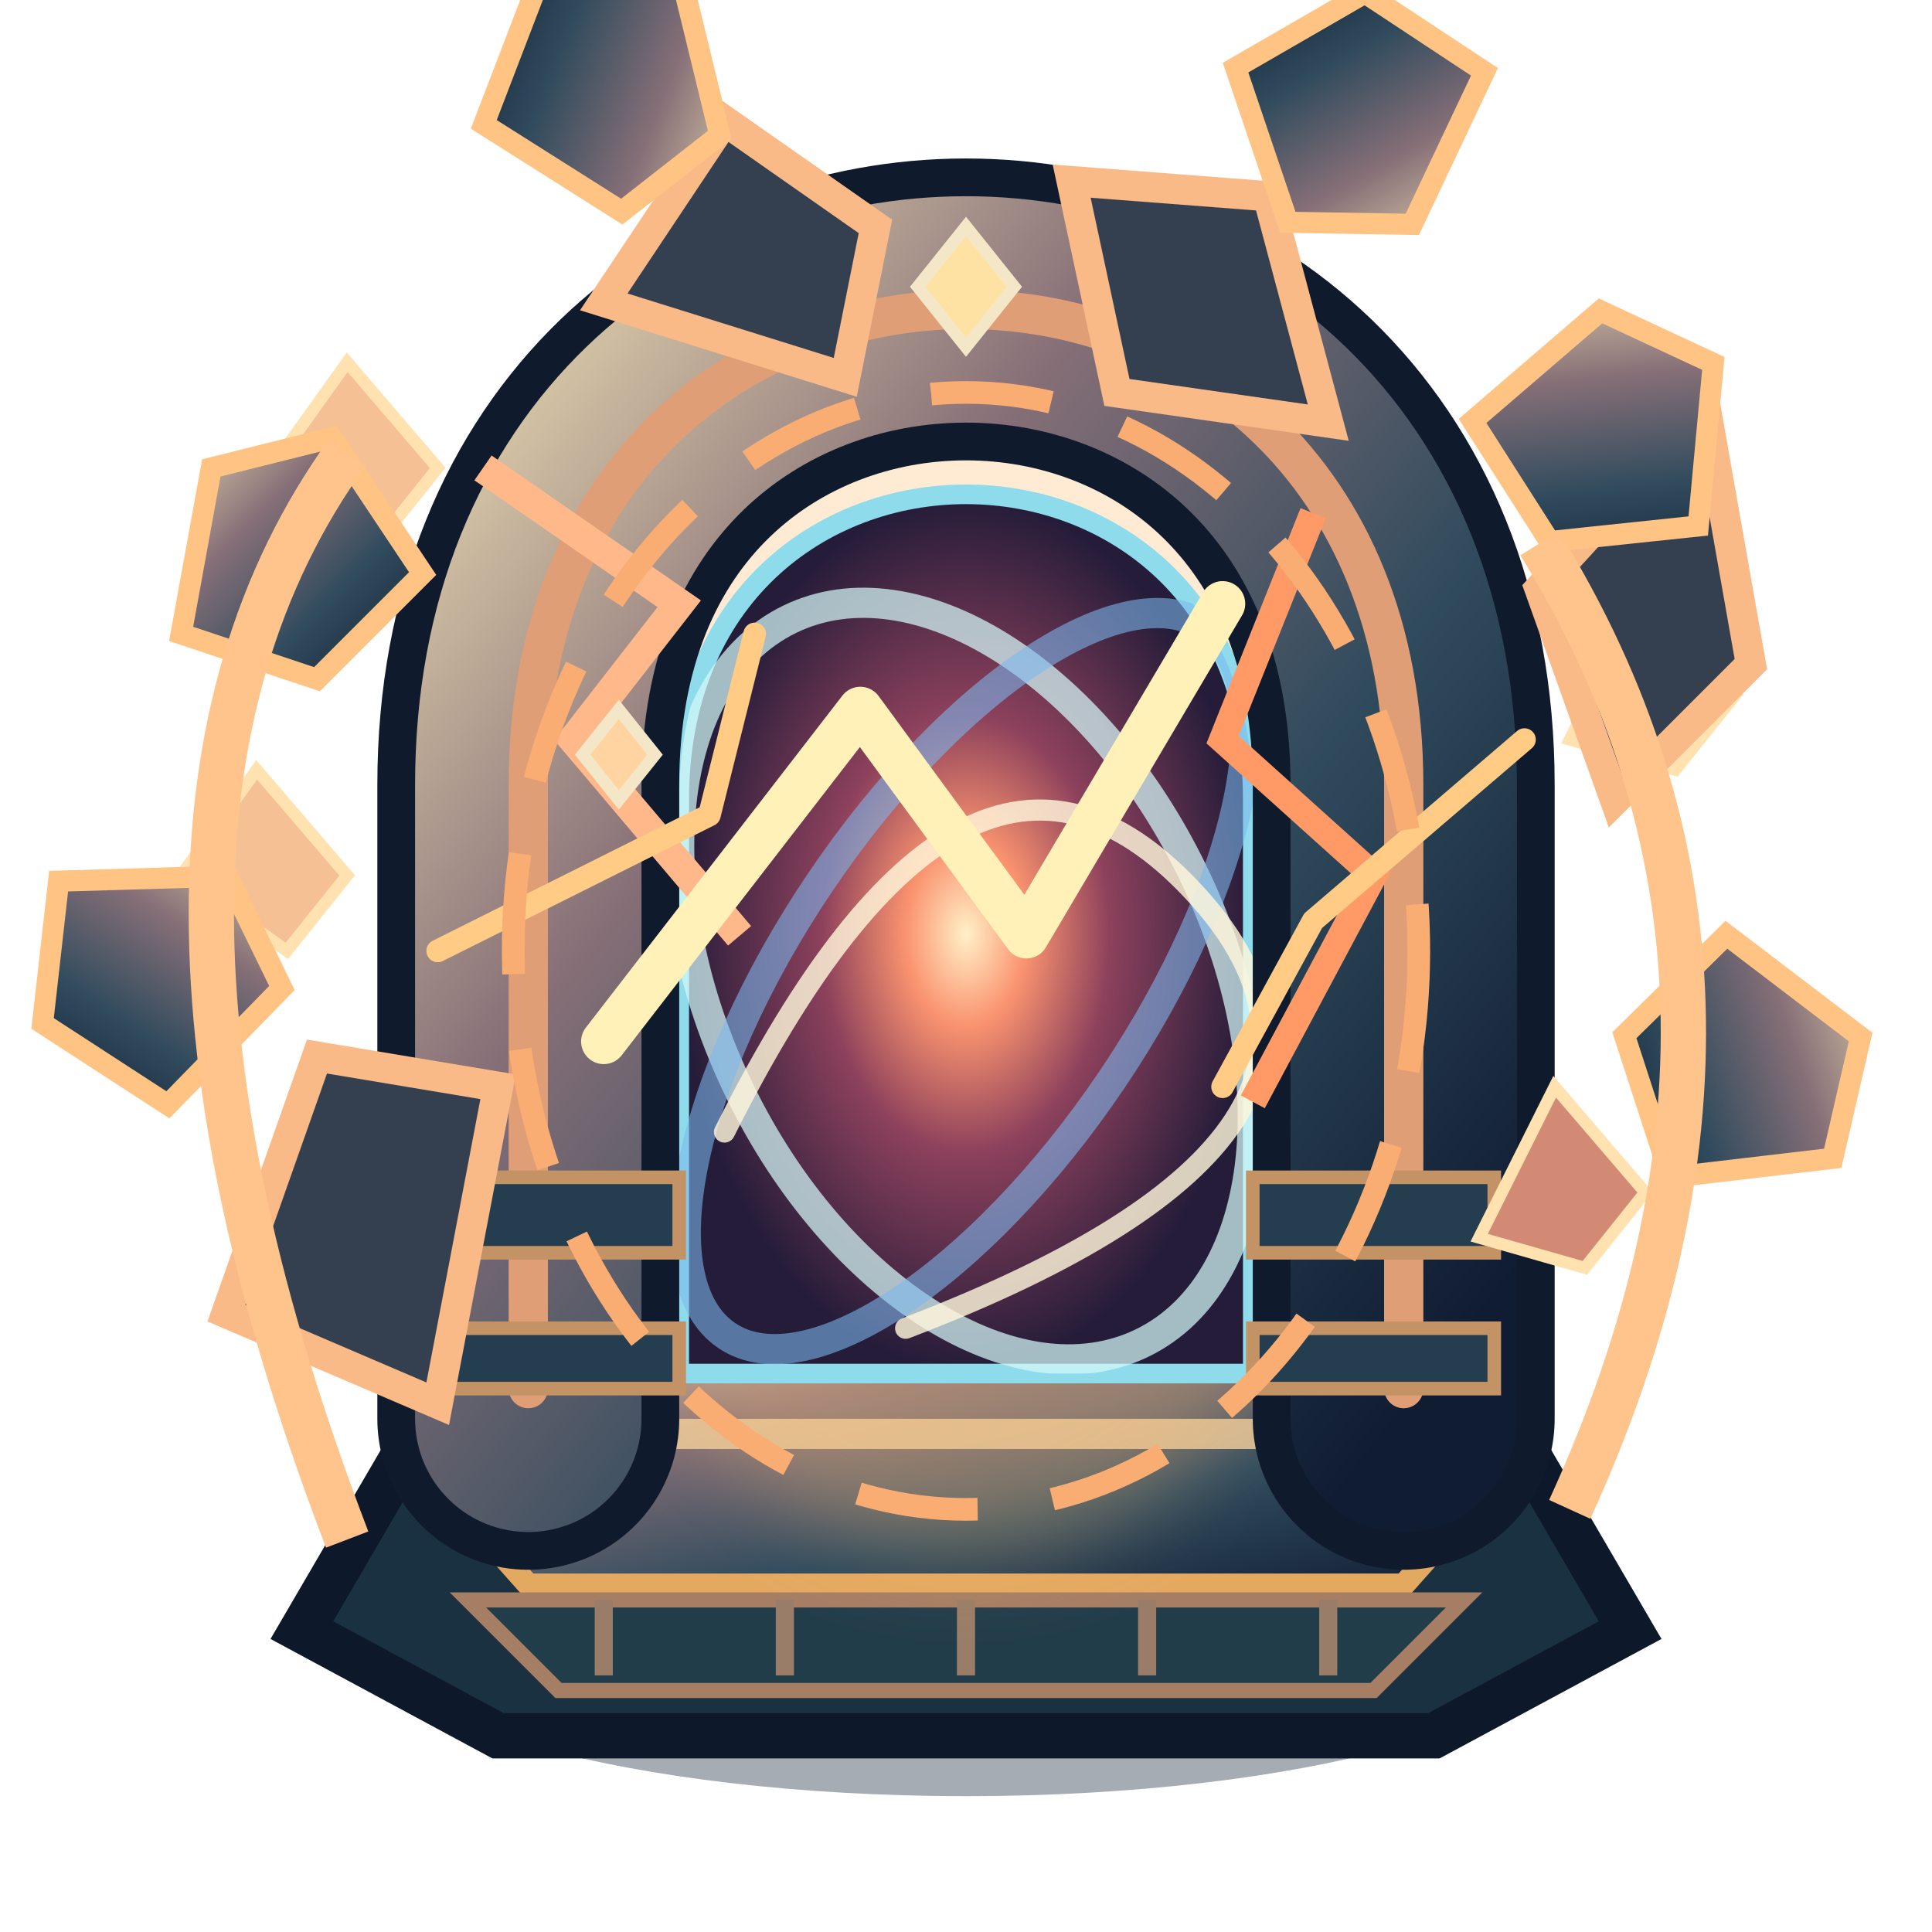
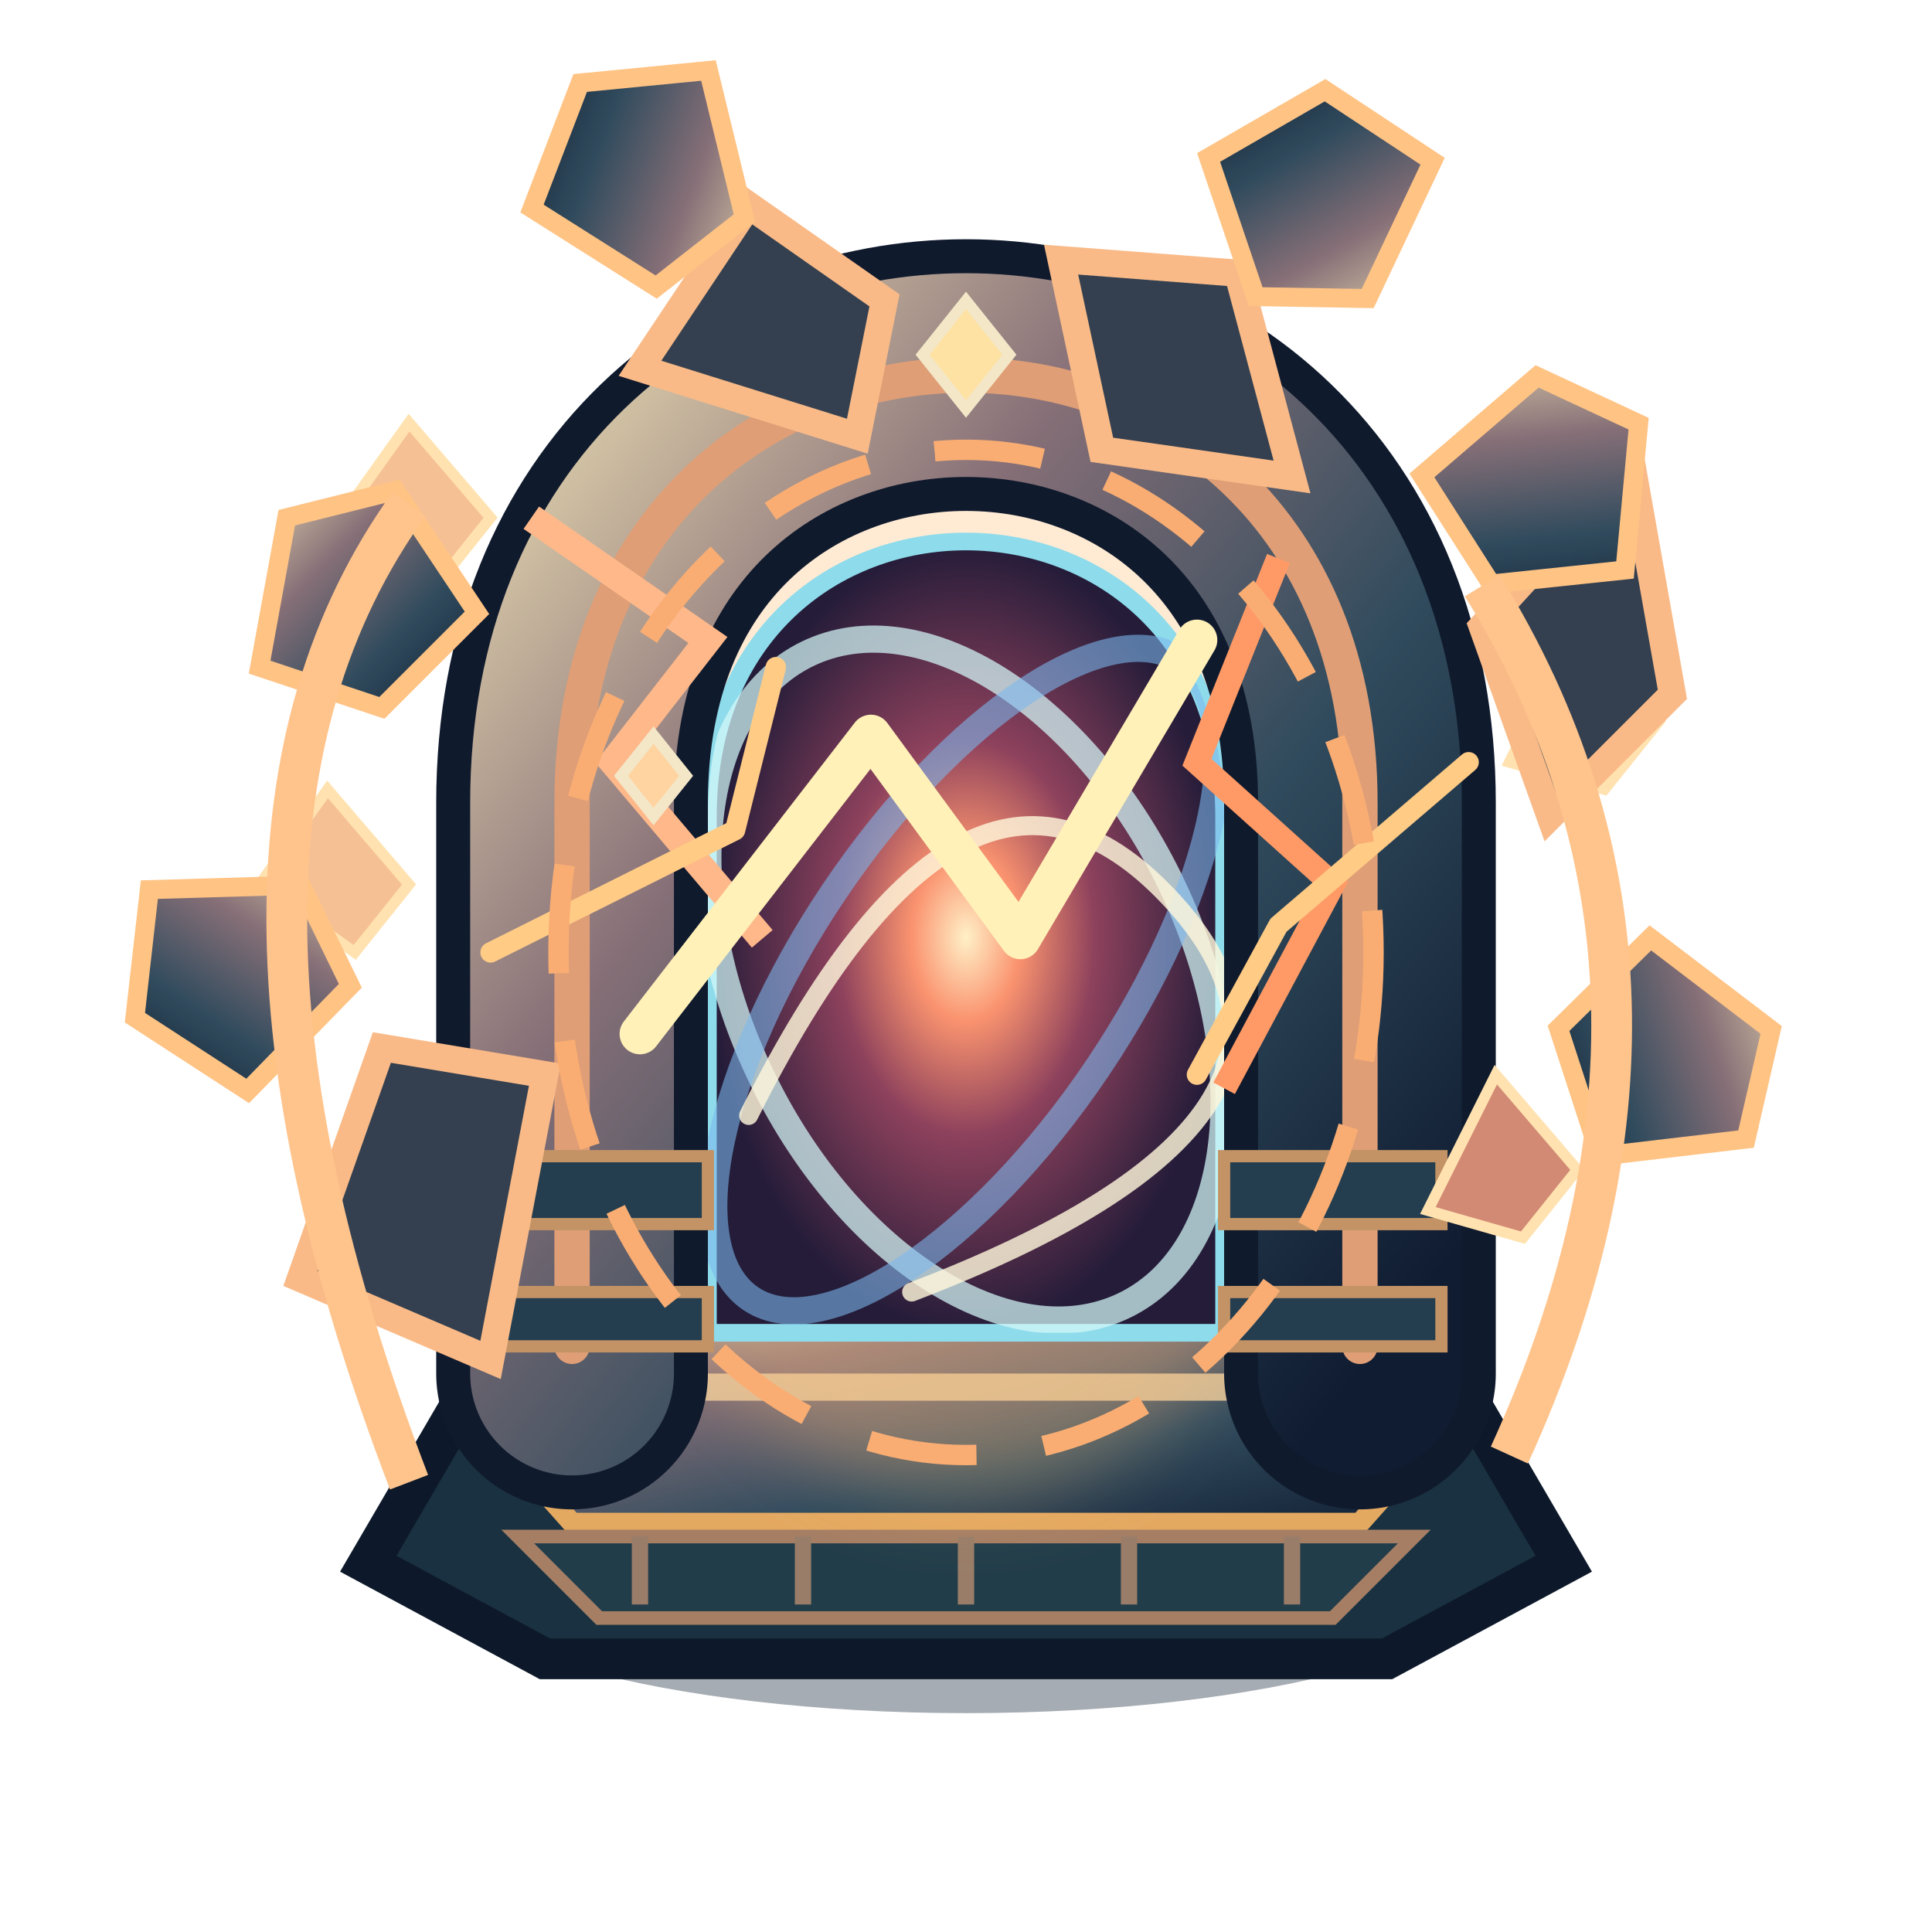
<svg xmlns="http://www.w3.org/2000/svg" viewBox="0 0 128 128" width="128" height="128" fill="none" role="img" aria-label="b4">
  <defs>
    <linearGradient id="iron" x2="1" y2="1">
      <stop stop-color="#ddceaa" />
      <stop offset=".32" stop-color="#866f77" />
      <stop offset=".65" stop-color="#304b5d" />
      <stop offset="1" stop-color="#101c31" />
    </linearGradient>
    <linearGradient id="edge" x2="0" y2="1">
      <stop stop-color="#f6d69f" />
      <stop offset=".46" stop-color="#c78e57" />
      <stop offset="1" stop-color="#534256" />
    </linearGradient>
    <radialGradient id="heart">
      <stop stop-color="#d0fff6" />
      <stop offset=".22" stop-color="#83dbe9" />
      <stop offset=".58" stop-color="#4f5ed2" />
      <stop offset="1" stop-color="#1a214b" />
    </radialGradient>
    <radialGradient id="abyss">
      <stop stop-color="#fff0c7" />
      <stop offset=".21" stop-color="#fa936f" />
      <stop offset=".5" stop-color="#8d415c" />
      <stop offset="1" stop-color="#241c39" />
    </radialGradient>
    <radialGradient id="courier">
      <stop stop-color="#eafffc" />
      <stop offset=".28" stop-color="#77f2d6" />
      <stop offset=".62" stop-color="#257f9b" />
      <stop offset="1" stop-color="#182c4c" />
    </radialGradient>
    <filter id="halo" x="-80%" y="-80%" width="260%" height="260%">
      <feGaussianBlur stdDeviation="2.7" />
    </filter>
    <filter id="soft" x="-50%" y="-50%" width="200%" height="200%">
      <feGaussianBlur stdDeviation="1.2" />
    </filter>
    <clipPath id="gateway">
      <path d="M45 91V53C45 26 83 26 83 53V91Z" />
    </clipPath>
  </defs>
-   <ellipse cx="64" cy="108" rx="40" ry="11" fill="#07192b" opacity=".36" />
-   <path d="M27 96L38 87H90L101 96 108 108 95 115H33L20 108Z" fill="#1a3141" stroke="#0d192a" stroke-width="3" />
-   <path d="M27 96L38 88H90L101 96 93 105H35Z" fill="url(#iron)" stroke="#e4a961" stroke-width="1.5" />
-   <path d="M31 106H97L91 112H37Z" fill="#223d4a" stroke="#a57e64" stroke-width="1" />
-   <path d="M40 95H88" stroke="#f4d2a0" stroke-width="2" opacity=".8" />
-   <path d="M40 106v5" stroke="#997d68" stroke-width="1.2" />
-   <path d="M52 106v5" stroke="#997d68" stroke-width="1.2" />
-   <path d="M64 106v5" stroke="#997d68" stroke-width="1.2" />
-   <path d="M76 106v5" stroke="#997d68" stroke-width="1.2" />
-   <path d="M88 106v5" stroke="#997d68" stroke-width="1.2" />
-   <g opacity=".32" filter="url(#halo)">
-     <ellipse cx="64" cy="62" rx="29" ry="41" fill="#ffc077" />
+   <g transform="translate(64 64) scale(.9) translate(-64 -64)">
+     <ellipse cx="64" cy="108" rx="40" ry="11" fill="#07192b" opacity=".36" />
+     <path d="M27 96L38 87H90L101 96 108 108 95 115H33L20 108Z" fill="#1a3141" stroke="#0d192a" stroke-width="3" />
+     <path d="M27 96L38 88H90L101 96 93 105H35Z" fill="url(#iron)" stroke="#e4a961" stroke-width="1.5" />
+     <path d="M31 106H97L91 112H37Z" fill="#223d4a" stroke="#a57e64" stroke-width="1" />
+     <path d="M40 95H88" stroke="#f4d2a0" stroke-width="2" opacity=".8" />
+     <path d="M40 106v5" stroke="#997d68" stroke-width="1.2" />
+     <path d="M52 106v5" stroke="#997d68" stroke-width="1.2" />
+     <path d="M64 106v5" stroke="#997d68" stroke-width="1.2" />
+     <path d="M76 106v5" stroke="#997d68" stroke-width="1.2" />
+     <path d="M88 106v5" stroke="#997d68" stroke-width="1.2" />
+     <g opacity=".32" filter="url(#halo)">
+       <ellipse cx="64" cy="62" rx="29" ry="41" fill="#ffc077" />
+     </g>
+     <path d="M45 91V53C45 26 83 26 83 53V91Z" fill="url(#abyss)" stroke="#8edbeb" stroke-width="1.3" />
+     <g clip-path="url(#gateway)">
+       <ellipse cx="64" cy="65" rx="16.667" ry="26.667" transform="rotate(-26 64 65)" fill="none" stroke="#d5fafa" stroke-width="2" opacity=".72" />
+       <ellipse cx="64" cy="65" rx="11.667" ry="28.333" transform="rotate(34 64 65)" fill="none" stroke="#7cb9ee" stroke-width="2" opacity=".58" />
+       <path d="M48 75Q64 43 79 59T60 88" fill="none" stroke="#fff7da" stroke-width="1.4" stroke-linecap="round" stroke-linejoin="round" opacity=".82" />
+     </g>
+     <path d="M35 94V52C35 10 93 10 93 52V94" fill="none" stroke="#101a2d" stroke-width="20" stroke-linecap="round" />
+     <path d="M35 94V52C35 10 93 10 93 52V94" fill="none" stroke="url(#iron)" stroke-width="15" stroke-linecap="round" />
+     <path d="M35 92V52C35 10 93 10 93 52V92" fill="none" stroke="#df9e76" stroke-width="2.6" stroke-linecap="round" />
+     <path d="M29 78h16v5h-16zM29 88h16v4h-16z" fill="#243e4f" stroke="#c39365" stroke-width=".9" />
+     <path d="M83 78h16v5h-16zM83 88h16v4h-16z" fill="#243e4f" stroke="#c39365" stroke-width=".9" />
+     <path d="M64 15L67.2 19 64 23 60.8 19Z" fill="#fee2a4" stroke="#f3e7c8" stroke-width=".8" />
+     <path d="M32 31L45 40 38 49 49 62" fill="none" stroke="#ffb889" stroke-width="2" />
+     <path d="M87 34L81 49 91 58 83 73" fill="none" stroke="#ff9a66" stroke-width="1.8" />
+     <path d="M41 47L43.4 50 41 53 38.6 50Z" fill="#ffd4a1" stroke="#f3e7c8" stroke-width=".8" />
+     <path d="M12 58l5 -7 6 7 -4 5Z" fill="#f6c095" stroke="#ffe2af" stroke-width=".8" />
+     <path d="M104 49l5 -10 6 7 -4 5Z" fill="#d28a75" stroke="#ffe2af" stroke-width=".8" />
+     <path d="M18 31l5 -7 6 7 -4 5Z" fill="#f6c095" stroke="#ffe2af" stroke-width=".8" />
+     <path d="M98 82l5 -10 6 7 -4 5Z" fill="#d28a75" stroke="#ffe2af" stroke-width=".8" />
+     <path d="M29 63L47 54 50 42 M101 49L87 61 81 72" fill="none" stroke="#ffcb85" stroke-width="1.5" stroke-linecap="round" stroke-linejoin="round" />
+     <g stroke="#f9ba87" stroke-width="2" fill="#344050">
+       <path d="M15 87L21 70 33 72 29 93Z" />
+       <path d="M102 39L113 27 116 44 107 53Z" />
+       <path d="M40 20L48 8 58 15 56 25Z" />
+       <path d="M71 12L84 13 88 28 74 26Z" />
+     </g>
+     <path d="M40 69L57 47 68 62 81 40" fill="none" stroke="#fff1b8" stroke-width="3" stroke-linecap="round" stroke-linejoin="round" />
+     <ellipse cx="64" cy="63" rx="30" ry="37" fill="none" stroke="#f9ad73" stroke-width="1.5" stroke-dasharray="8 5" />
+     <g>
+       <path d="M14 31l8 -2 6 9 -7 7 -9 -3Z" fill="url(#iron)" stroke="#ffc384" stroke-width="1.4" transform="rotate(0 18 36)" />
+       <path d="M102 22l8 -2 6 9 -7 7 -9 -3Z" fill="url(#iron)" stroke="#ffc384" stroke-width="1.4" transform="rotate(39 106 27)" />
+       <path d="M7 58l8 -2 6 9 -7 7 -9 -3Z" fill="url(#iron)" stroke="#ffc384" stroke-width="1.4" transform="rotate(78 11 63)" />
+       <path d="M113 65l8 -2 6 9 -7 7 -9 -3Z" fill="url(#iron)" stroke="#ffc384" stroke-width="1.4" transform="rotate(117 117 70)" />
+       <path d="M38 1l8 -2 6 9 -7 7 -9 -3Z" fill="url(#iron)" stroke="#ffc384" stroke-width="1.4" transform="rotate(156 42 6)" />
+       <path d="M87 4l8 -2 6 9 -7 7 -9 -3Z" fill="url(#iron)" stroke="#ffc384" stroke-width="1.4" transform="rotate(195 91 9)" />
+     </g>
+     <path d="M23 102Q5 55 23 30M104 100Q120 65 102 36" stroke="#ffc48c" stroke-width="3" fill="none" />
  </g>
-   <path d="M45 91V53C45 26 83 26 83 53V91Z" fill="url(#abyss)" stroke="#8edbeb" stroke-width="1.3" />
-   <g clip-path="url(#gateway)">
-     <ellipse cx="64" cy="65" rx="16.667" ry="26.667" transform="rotate(-26 64 65)" fill="none" stroke="#d5fafa" stroke-width="2" opacity=".72" />
-     <ellipse cx="64" cy="65" rx="11.667" ry="28.333" transform="rotate(34 64 65)" fill="none" stroke="#7cb9ee" stroke-width="2" opacity=".58" />
-     <path d="M48 75Q64 43 79 59T60 88" fill="none" stroke="#fff7da" stroke-width="1.4" stroke-linecap="round" stroke-linejoin="round" opacity=".82" />
-   </g>
-   <path d="M35 94V52C35 10 93 10 93 52V94" fill="none" stroke="#101a2d" stroke-width="20" stroke-linecap="round" />
-   <path d="M35 94V52C35 10 93 10 93 52V94" fill="none" stroke="url(#iron)" stroke-width="15" stroke-linecap="round" />
-   <path d="M35 92V52C35 10 93 10 93 52V92" fill="none" stroke="#df9e76" stroke-width="2.6" stroke-linecap="round" />
-   <path d="M29 78h16v5h-16zM29 88h16v4h-16z" fill="#243e4f" stroke="#c39365" stroke-width=".9" />
-   <path d="M83 78h16v5h-16zM83 88h16v4h-16z" fill="#243e4f" stroke="#c39365" stroke-width=".9" />
-   <path d="M64 15L67.2 19 64 23 60.8 19Z" fill="#fee2a4" stroke="#f3e7c8" stroke-width=".8" />
-   <path d="M32 31L45 40 38 49 49 62" fill="none" stroke="#ffb889" stroke-width="2" />
-   <path d="M87 34L81 49 91 58 83 73" fill="none" stroke="#ff9a66" stroke-width="1.8" />
-   <path d="M41 47L43.4 50 41 53 38.6 50Z" fill="#ffd4a1" stroke="#f3e7c8" stroke-width=".8" />
-   <path d="M12 58l5 -7 6 7 -4 5Z" fill="#f6c095" stroke="#ffe2af" stroke-width=".8" />
-   <path d="M104 49l5 -10 6 7 -4 5Z" fill="#d28a75" stroke="#ffe2af" stroke-width=".8" />
-   <path d="M18 31l5 -7 6 7 -4 5Z" fill="#f6c095" stroke="#ffe2af" stroke-width=".8" />
-   <path d="M98 82l5 -10 6 7 -4 5Z" fill="#d28a75" stroke="#ffe2af" stroke-width=".8" />
-   <path d="M29 63L47 54 50 42 M101 49L87 61 81 72" fill="none" stroke="#ffcb85" stroke-width="1.5" stroke-linecap="round" stroke-linejoin="round" />
-   <g stroke="#f9ba87" stroke-width="2" fill="#344050">
-     <path d="M15 87L21 70 33 72 29 93Z" />
-     <path d="M102 39L113 27 116 44 107 53Z" />
-     <path d="M40 20L48 8 58 15 56 25Z" />
-     <path d="M71 12L84 13 88 28 74 26Z" />
-   </g>
-   <path d="M40 69L57 47 68 62 81 40" fill="none" stroke="#fff1b8" stroke-width="3" stroke-linecap="round" stroke-linejoin="round" />
-   <ellipse cx="64" cy="63" rx="30" ry="37" fill="none" stroke="#f9ad73" stroke-width="1.5" stroke-dasharray="8 5" />
-   <g>
-     <path d="M14 31l8 -2 6 9 -7 7 -9 -3Z" fill="url(#iron)" stroke="#ffc384" stroke-width="1.4" transform="rotate(0 18 36)" />
-     <path d="M102 22l8 -2 6 9 -7 7 -9 -3Z" fill="url(#iron)" stroke="#ffc384" stroke-width="1.4" transform="rotate(39 106 27)" />
-     <path d="M7 58l8 -2 6 9 -7 7 -9 -3Z" fill="url(#iron)" stroke="#ffc384" stroke-width="1.4" transform="rotate(78 11 63)" />
-     <path d="M113 65l8 -2 6 9 -7 7 -9 -3Z" fill="url(#iron)" stroke="#ffc384" stroke-width="1.4" transform="rotate(117 117 70)" />
-     <path d="M38 1l8 -2 6 9 -7 7 -9 -3Z" fill="url(#iron)" stroke="#ffc384" stroke-width="1.4" transform="rotate(156 42 6)" />
-     <path d="M87 4l8 -2 6 9 -7 7 -9 -3Z" fill="url(#iron)" stroke="#ffc384" stroke-width="1.4" transform="rotate(195 91 9)" />
-   </g>
-   <path d="M23 102Q5 55 23 30M104 100Q120 65 102 36" stroke="#ffc48c" stroke-width="3" fill="none" />
</svg>
